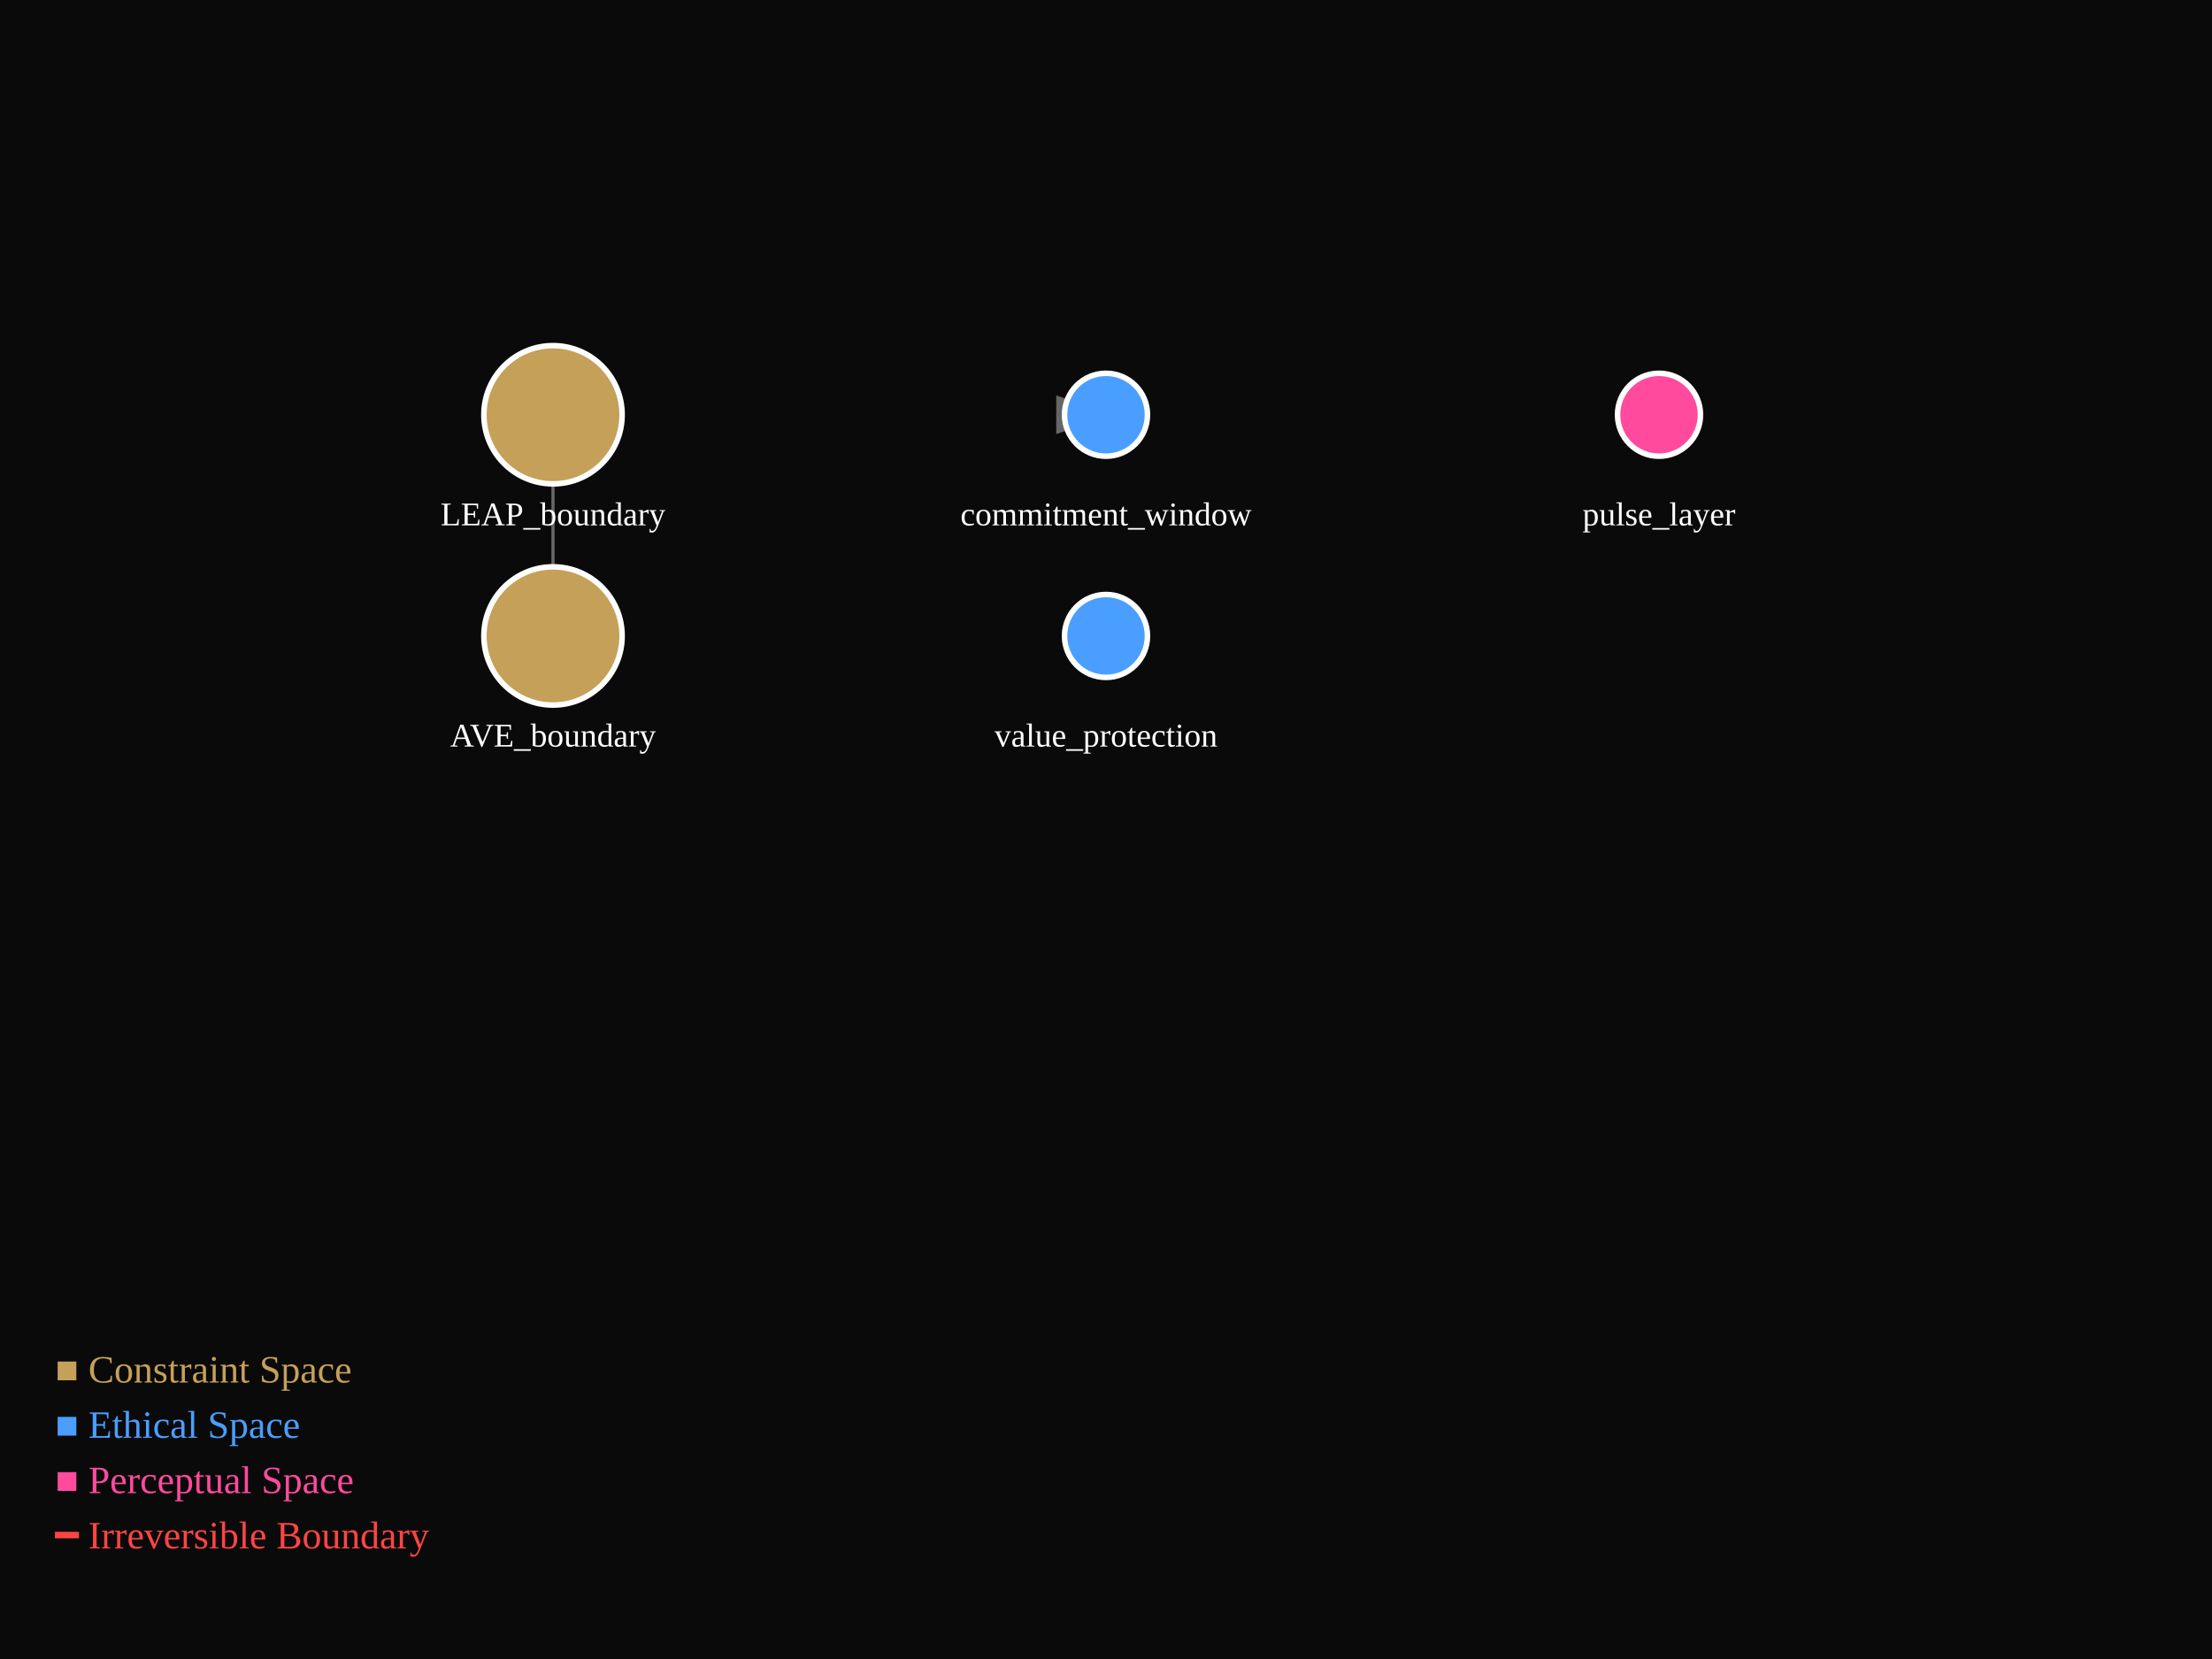
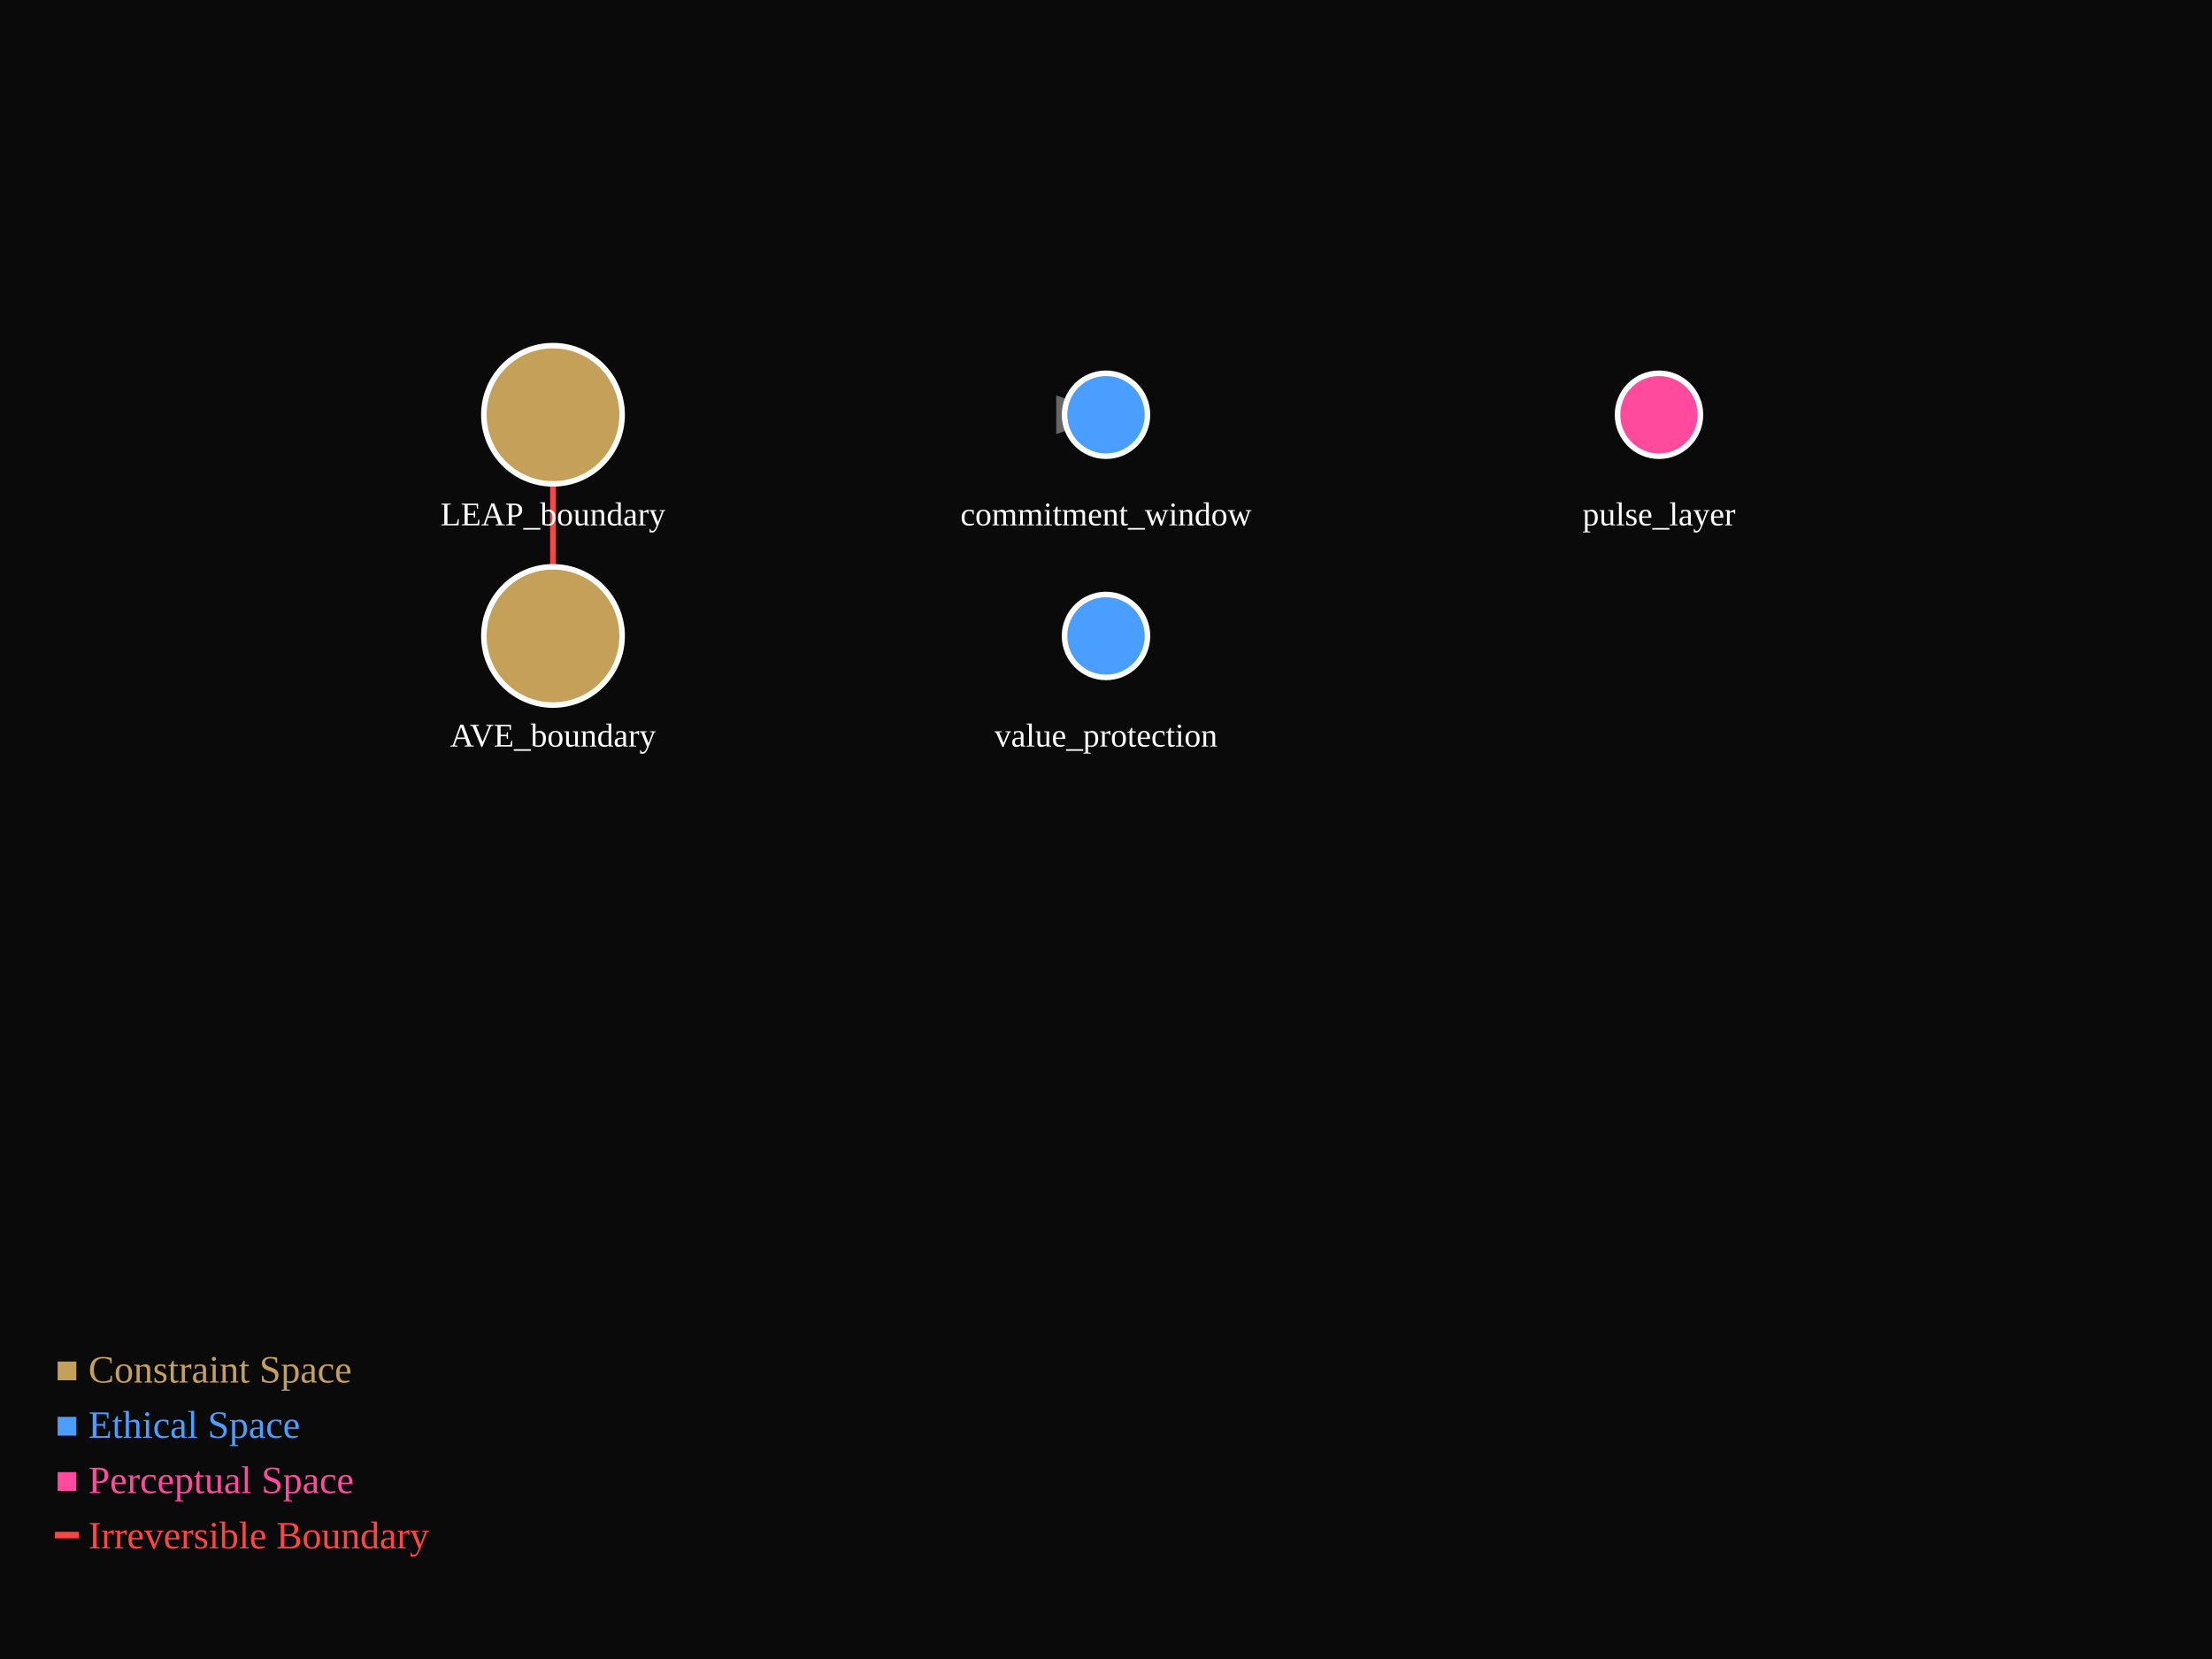
<svg xmlns="http://www.w3.org/2000/svg" width="800" height="600">
  <defs>
    <marker id="arrowhead" markerWidth="10" markerHeight="7" refX="9" refY="3.5" orient="auto">
      <polygon points="0 0, 10 3.5, 0 7" fill="#666" />
    </marker>
  </defs>
  <rect width="100%" height="100%" fill="#0a0a0a" />
  <line x1="400.0" y1="150.0" x2="400.0" y2="150.0" stroke="#ff4444" stroke-width="2" marker-end="url(#arrowhead)" />
-   <line x1="200.0" y1="230.0" x2="200.0" y2="150.0" stroke="#666" stroke-width="1" marker-end="url(#arrowhead)" />
-   <line x1="200.0" y1="150.0" x2="200.0" y2="230.0" stroke="#666" stroke-width="1" marker-end="url(#arrowhead)" />
+   <line x1="200.0" y1="230.0" x2="200.0" y2="150.0" stroke="#ff4444" stroke-width="2" marker-end="url(#arrowhead)" />
+   <line x1="200.0" y1="150.0" x2="200.0" y2="230.0" stroke="#ff4444" stroke-width="2" marker-end="url(#arrowhead)" />
  <circle cx="400.0" cy="150.0" r="15" fill="#4a9eff" stroke="#fff" stroke-width="2" />
  <text x="400.0" y="190.0" text-anchor="middle" fill="#fff" font-size="12">commitment_window</text>
  <circle cx="400.0" cy="230.0" r="15" fill="#4a9eff" stroke="#fff" stroke-width="2" />
  <text x="400.0" y="270.0" text-anchor="middle" fill="#fff" font-size="12">value_protection</text>
  <circle cx="600.0" cy="150.0" r="15" fill="#ff4a9e" stroke="#fff" stroke-width="2" />
  <text x="600.0" y="190.0" text-anchor="middle" fill="#fff" font-size="12">pulse_layer</text>
  <circle cx="200.0" cy="150.0" r="25" fill="#c5a059" stroke="#fff" stroke-width="2" />
  <text x="200.0" y="190.0" text-anchor="middle" fill="#fff" font-size="12">LEAP_boundary</text>
  <circle cx="200.0" cy="230.0" r="25" fill="#c5a059" stroke="#fff" stroke-width="2" />
  <text x="200.0" y="270.0" text-anchor="middle" fill="#fff" font-size="12">AVE_boundary</text>
  <text x="20" y="500" fill="#c5a059" font-size="14">■ Constraint Space</text>
  <text x="20" y="520" fill="#4a9eff" font-size="14">■ Ethical Space</text>
  <text x="20" y="540" fill="#ff4a9e" font-size="14">■ Perceptual Space</text>
  <text x="20" y="560" fill="#ff4444" font-size="14">━ Irreversible Boundary</text>
</svg>
